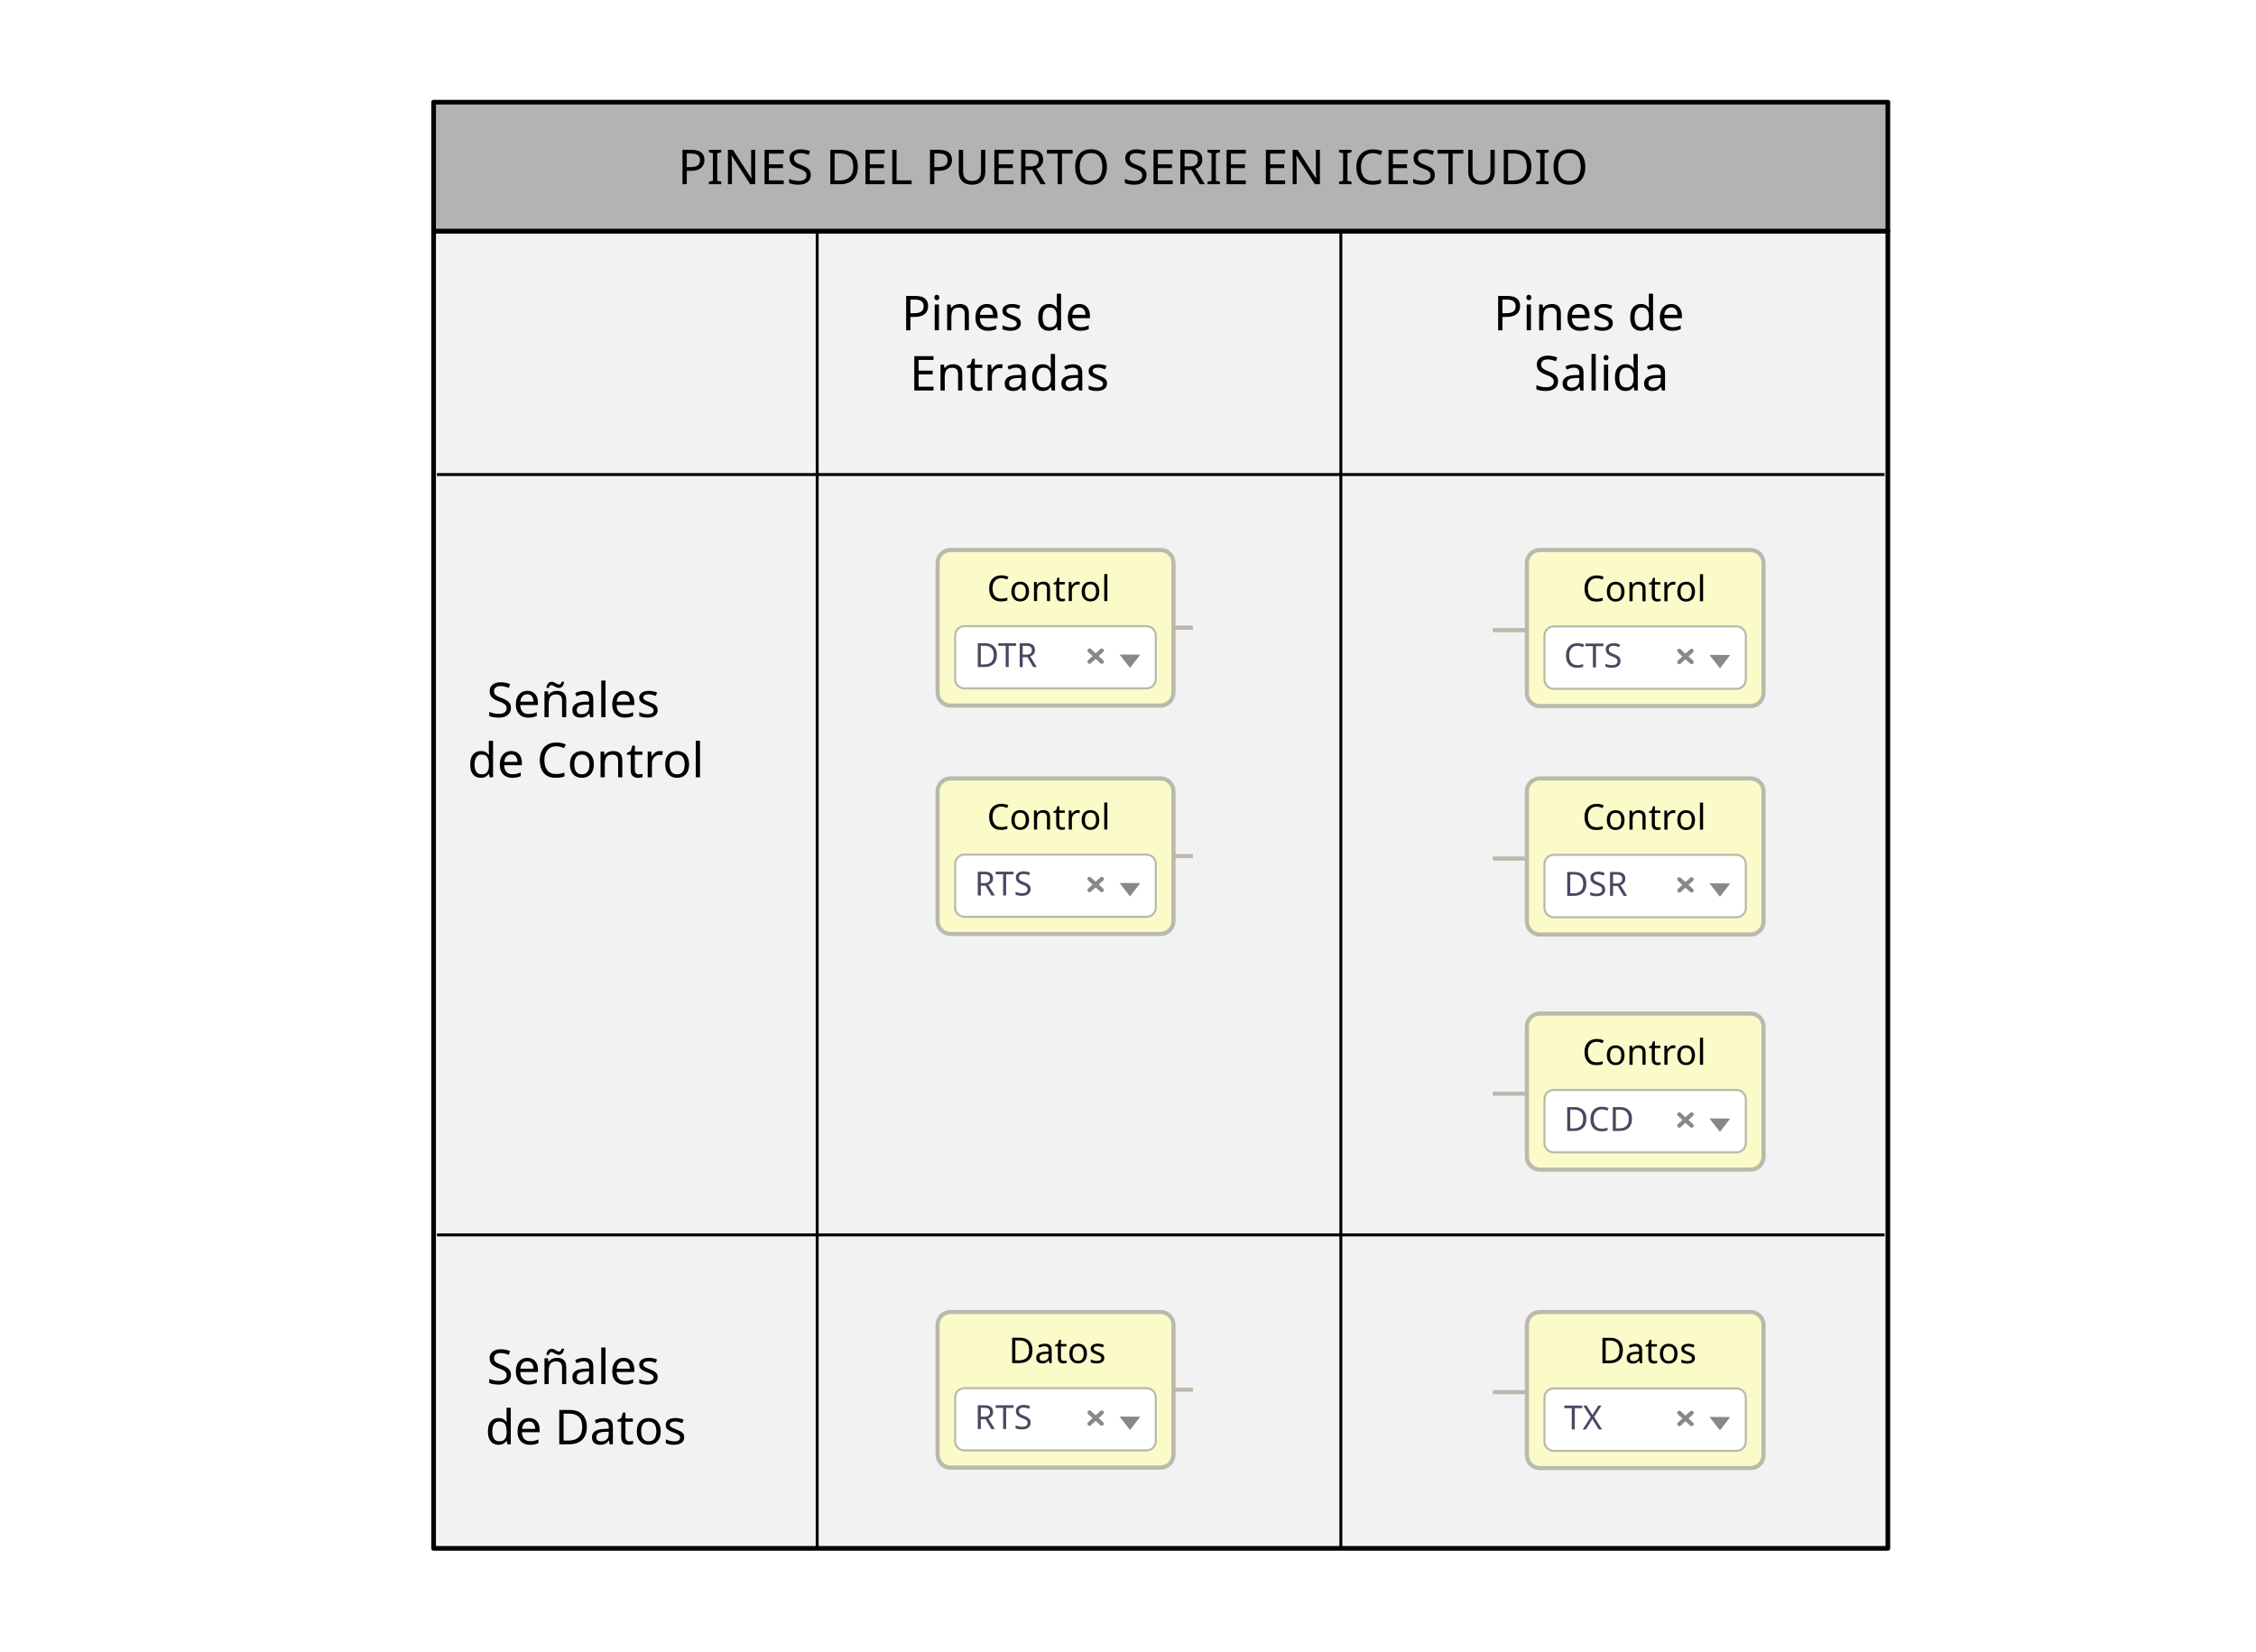
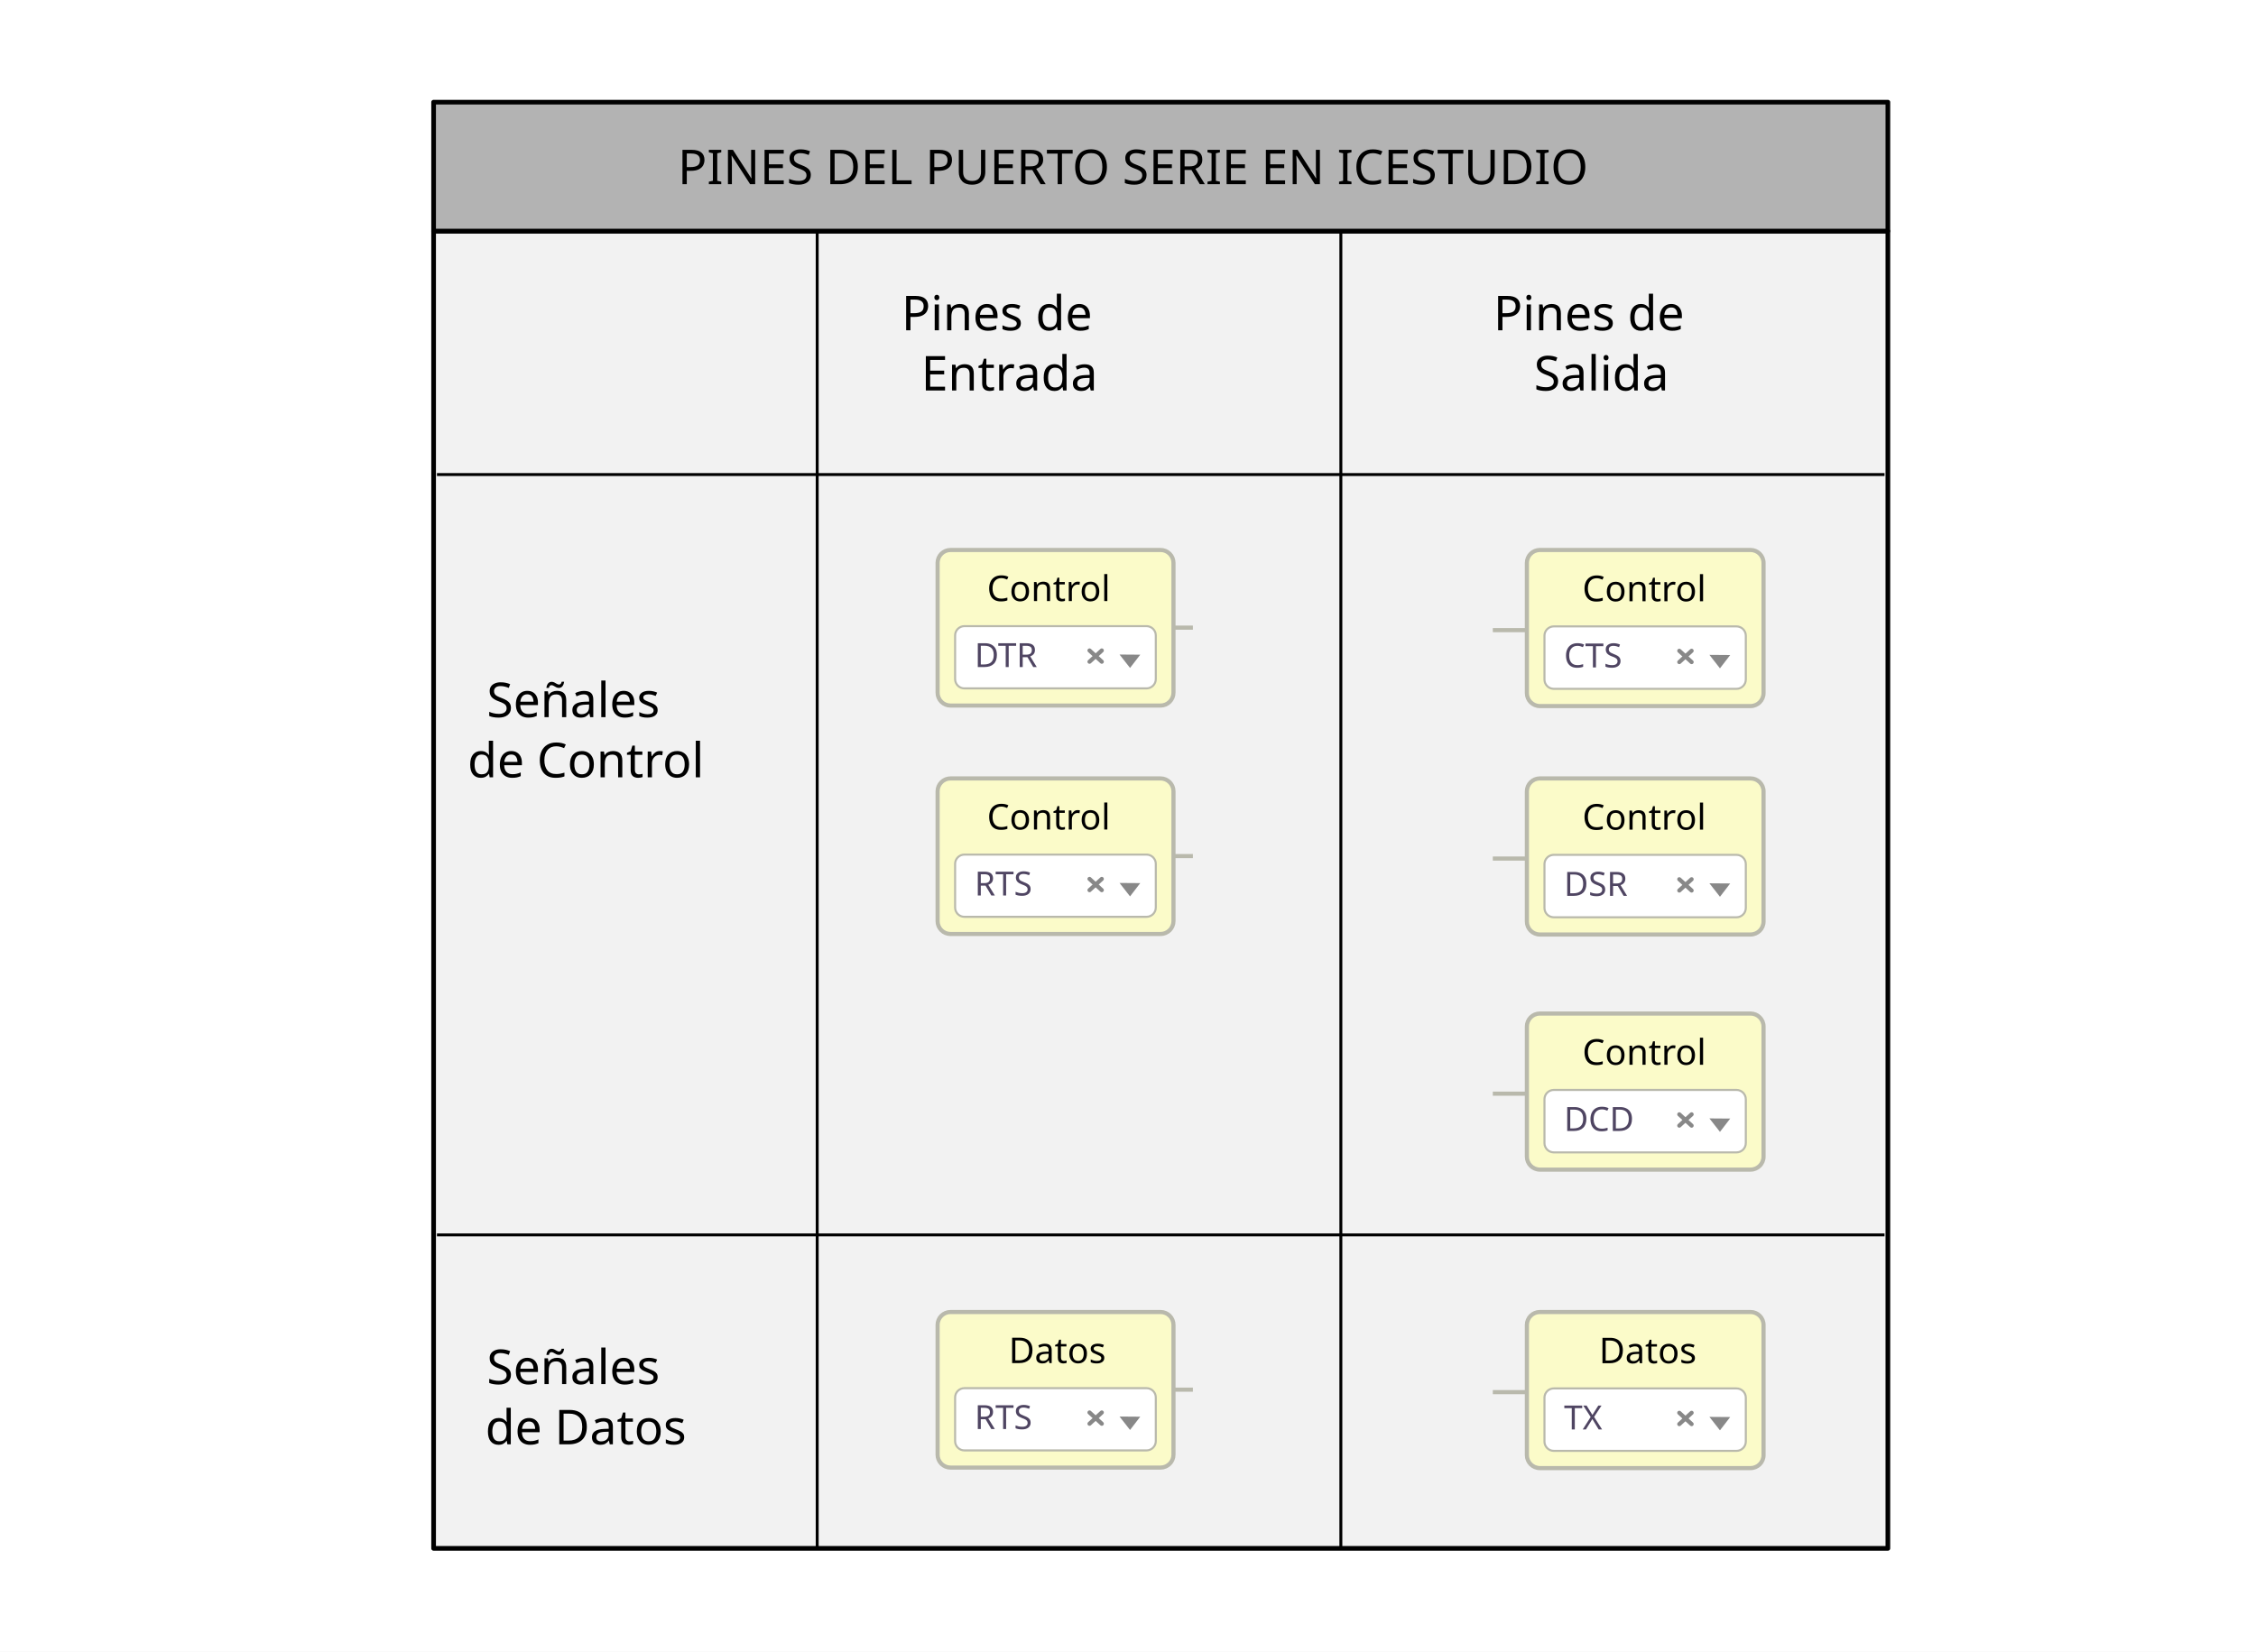
<svg xmlns="http://www.w3.org/2000/svg" width="1022.604mm" height="748.844mm" viewBox="0 0 1022.604 748.844" version="1.1" id="svg8">
  <defs id="defs2" />
  <g id="layer3" transform="translate(408.0232,216.6548)">
    <rect style="opacity:1;fill:#ffffff;fill-opacity:1;stroke:none;stroke-width:2.117;stroke-linecap:round;stroke-linejoin:round;stroke-miterlimit:4;stroke-dasharray:none;stroke-dashoffset:0;stroke-opacity:1" id="rect1324" width="1022.604" height="748.844" x="-408.023" y="-216.655" />
  </g>
  <g id="layer4" style="display:inline" transform="translate(261.5595,179.9167)">
    <rect style="opacity:1;fill:#f2f2f2;fill-opacity:1;stroke:#000000;stroke-width:2.117;stroke-linecap:round;stroke-linejoin:round;stroke-miterlimit:4;stroke-dasharray:none;stroke-dashoffset:0;stroke-opacity:1" id="rect1502" width="659.19" height="597.202" x="-65.012" y="-75.144" />
    <rect style="display:inline;opacity:1;fill:#b3b3b3;fill-opacity:1;stroke:#000000;stroke-width:2.117;stroke-linecap:round;stroke-linejoin:round;stroke-miterlimit:4;stroke-dasharray:none;stroke-dashoffset:0;stroke-opacity:1" id="rect1502-6" width="659.19" height="58.459" x="-65.012" y="-133.602" />
  </g>
  <g id="layer1" transform="translate(414.1908,170.8152)">
    <g id="g906" transform="translate(13.01236,31.48398)">
      <rect ry="5.857" y="47.046" x="-2.207" height="70.528" width="106.92" id="rect1525" style="opacity:1;fill:#fbfbc9;fill-opacity:1;stroke:#b9b9ac;stroke-width:1.874;stroke-linecap:butt;stroke-linejoin:round;stroke-miterlimit:4;stroke-dasharray:none;stroke-opacity:1" />
      <text id="text1529" y="70.202" x="20.187" style="font-style:normal;font-variant:normal;font-weight:normal;font-stretch:normal;font-size:16.105px;line-height:1.25;font-family:ubuntu;-inkscape-font-specification:ubuntu;letter-spacing:0px;word-spacing:0px;fill:#000000;fill-opacity:1;stroke:none;stroke-width:0.937" xml:space="preserve">
        <tspan style="font-style:normal;font-variant:normal;font-weight:normal;font-stretch:normal;font-family:ubuntu;-inkscape-font-specification:ubuntu;stroke-width:0.937" y="70.202" x="20.187" id="tspan1527">Control</tspan>
      </text>
      <rect ry="4.218" y="81.571" x="5.73" height="28.219" width="90.973" id="rect1587" style="opacity:1;fill:#ffffff;fill-opacity:1;stroke:#b9b9ac;stroke-width:0.937;stroke-linecap:round;stroke-linejoin:round;stroke-miterlimit:4;stroke-dasharray:none;stroke-opacity:1" />
      <text id="text1529-6" y="100.112" x="14.549" style="font-style:normal;font-variant:normal;font-weight:normal;font-stretch:normal;font-size:15.125px;line-height:1.25;font-family:ubuntu;-inkscape-font-specification:ubuntu;letter-spacing:0px;word-spacing:0px;fill:#4f4562;fill-opacity:1;stroke:none;stroke-width:0.937" xml:space="preserve">
        <tspan style="font-style:normal;font-variant:normal;font-weight:normal;font-stretch:normal;font-family:ubuntu;-inkscape-font-specification:ubuntu;fill:#4f4562;fill-opacity:1;stroke-width:0.937" y="100.112" x="14.549" id="tspan1527-7">DTR</tspan>
      </text>
      <path id="path1568" d="M 66.652,97.693 72.214,92.605" style="fill:none;stroke:#888888;stroke-width:1.874;stroke-linecap:round;stroke-linejoin:miter;stroke-miterlimit:4;stroke-dasharray:none;stroke-opacity:1" />
      <path id="path1568-5" d="M 72.214,97.693 66.652,92.605" style="fill:#888888;fill-opacity:1;stroke:#888888;stroke-width:1.874;stroke-linecap:round;stroke-linejoin:miter;stroke-miterlimit:4;stroke-dasharray:none;stroke-opacity:1" />
      <path id="path1585" d="m 80.261,94.439 4.762,6.084 4.629,-6.016 z" style="fill:#888888;fill-opacity:1;stroke:none;stroke-width:0.937;stroke-linecap:butt;stroke-linejoin:round;stroke-miterlimit:4;stroke-dasharray:none;stroke-opacity:1" />
      <path id="path851" d="m 104.714,82.25 h 8.799" style="fill:none;stroke:#b9b9ac;stroke-width:1.879;stroke-linecap:butt;stroke-linejoin:miter;stroke-miterlimit:4;stroke-dasharray:none;stroke-opacity:1" />
    </g>
    <g id="g939" transform="translate(1.511905,45.20575)">
      <g id="g922">
        <g id="g873" transform="translate(260.9651,32.38379)">
          <g transform="translate(-33.56251,-17.50983)" style="display:inline" id="layer1-5" />
          <g transform="translate(-33.56251,-17.50983)" style="display:inline" id="layer13">
            <g transform="translate(-48.38095,53.67262)" id="g858">
              <rect style="opacity:1;fill:#fbfbc9;fill-opacity:1;stroke:#b9b9ac;stroke-width:1.88;stroke-linecap:butt;stroke-linejoin:round;stroke-miterlimit:4;stroke-dasharray:none;stroke-opacity:1" id="rect1525-3" width="107.267" height="70.757" x="97.389" y="-35.223" ry="5.876" />
              <text xml:space="preserve" style="font-style:normal;font-variant:normal;font-weight:normal;font-stretch:normal;font-size:16.158px;line-height:1.25;font-family:ubuntu;-inkscape-font-specification:ubuntu;letter-spacing:0px;word-spacing:0px;fill:#000000;fill-opacity:1;stroke:none;stroke-width:0.94" x="122.524" y="-11.991" id="text1529-5">
                <tspan id="tspan1527-6" x="122.524" y="-11.991" style="font-style:normal;font-variant:normal;font-weight:normal;font-stretch:normal;font-family:ubuntu;-inkscape-font-specification:ubuntu;stroke-width:0.94">Control</tspan>
              </text>
              <rect style="opacity:1;fill:#ffffff;fill-opacity:1;stroke:#b9b9ac;stroke-width:0.94;stroke-linecap:round;stroke-linejoin:round;stroke-miterlimit:4;stroke-dasharray:none;stroke-opacity:1" id="rect1587-2" width="91.269" height="28.311" x="105.352" y="-0.585" ry="4.232" />
              <text xml:space="preserve" style="font-style:normal;font-variant:normal;font-weight:normal;font-stretch:normal;font-size:15.174px;line-height:1.25;font-family:ubuntu;-inkscape-font-specification:ubuntu;letter-spacing:0px;word-spacing:0px;fill:#4f4562;fill-opacity:1;stroke:none;stroke-width:0.94" x="114.2" y="18.016" id="text1529-6-9">
                <tspan id="tspan1527-7-1" x="114.2" y="18.016" style="font-style:normal;font-variant:normal;font-weight:normal;font-stretch:normal;font-family:ubuntu;-inkscape-font-specification:ubuntu;fill:#4f4562;fill-opacity:1;stroke-width:0.94">CTS</tspan>
              </text>
              <path style="fill:none;stroke:#888888;stroke-width:1.88;stroke-linecap:round;stroke-linejoin:miter;stroke-miterlimit:4;stroke-dasharray:none;stroke-opacity:1" d="m 166.472,15.589 5.58,-5.105" id="path1568-2" />
              <path style="fill:#888888;fill-opacity:1;stroke:#888888;stroke-width:1.88;stroke-linecap:round;stroke-linejoin:miter;stroke-miterlimit:4;stroke-dasharray:none;stroke-opacity:1" d="M 172.051,15.589 166.472,10.484" id="path1568-5-7" />
              <path style="fill:#888888;fill-opacity:1;stroke:none;stroke-width:0.94;stroke-linecap:butt;stroke-linejoin:round;stroke-miterlimit:4;stroke-dasharray:none;stroke-opacity:1" d="m 180.124,12.325 4.777,6.104 4.644,-6.035 z" id="path1585-0" />
              <path style="fill:none;stroke:#b9b9ac;stroke-width:1.88;stroke-linecap:butt;stroke-linejoin:miter;stroke-miterlimit:4;stroke-dasharray:none;stroke-opacity:1" d="M 97.14,1.106 H 81.943" id="path1705" />
            </g>
          </g>
        </g>
      </g>
    </g>
    <g id="g906-9" transform="translate(13.01236,135.0495)">
      <rect ry="5.857" y="47.046" x="-2.207" height="70.528" width="106.92" id="rect1525-36" style="opacity:1;fill:#fbfbc9;fill-opacity:1;stroke:#b9b9ac;stroke-width:1.874;stroke-linecap:butt;stroke-linejoin:round;stroke-miterlimit:4;stroke-dasharray:none;stroke-opacity:1" />
      <text id="text1529-0" y="70.202" x="20.187" style="font-style:normal;font-variant:normal;font-weight:normal;font-stretch:normal;font-size:16.105px;line-height:1.25;font-family:ubuntu;-inkscape-font-specification:ubuntu;letter-spacing:0px;word-spacing:0px;fill:#000000;fill-opacity:1;stroke:none;stroke-width:0.937" xml:space="preserve">
        <tspan style="font-style:normal;font-variant:normal;font-weight:normal;font-stretch:normal;font-family:ubuntu;-inkscape-font-specification:ubuntu;stroke-width:0.937" y="70.202" x="20.187" id="tspan1527-62">Control</tspan>
      </text>
      <rect ry="4.218" y="81.571" x="5.73" height="28.219" width="90.973" id="rect1587-6" style="opacity:1;fill:#ffffff;fill-opacity:1;stroke:#b9b9ac;stroke-width:0.937;stroke-linecap:round;stroke-linejoin:round;stroke-miterlimit:4;stroke-dasharray:none;stroke-opacity:1" />
      <text id="text1529-6-1" y="100.112" x="14.549" style="font-style:normal;font-variant:normal;font-weight:normal;font-stretch:normal;font-size:15.125px;line-height:1.25;font-family:ubuntu;-inkscape-font-specification:ubuntu;letter-spacing:0px;word-spacing:0px;fill:#4f4562;fill-opacity:1;stroke:none;stroke-width:0.937" xml:space="preserve">
        <tspan style="font-style:normal;font-variant:normal;font-weight:normal;font-stretch:normal;font-family:ubuntu;-inkscape-font-specification:ubuntu;fill:#4f4562;fill-opacity:1;stroke-width:0.937" y="100.112" x="14.549" id="tspan1527-7-8">RTS</tspan>
      </text>
      <path id="path1568-7" d="M 66.652,97.693 72.214,92.605" style="fill:none;stroke:#888888;stroke-width:1.874;stroke-linecap:round;stroke-linejoin:miter;stroke-miterlimit:4;stroke-dasharray:none;stroke-opacity:1" />
      <path id="path1568-5-9" d="M 72.214,97.693 66.652,92.605" style="fill:#888888;fill-opacity:1;stroke:#888888;stroke-width:1.874;stroke-linecap:round;stroke-linejoin:miter;stroke-miterlimit:4;stroke-dasharray:none;stroke-opacity:1" />
      <path id="path1585-2" d="m 80.261,94.439 4.762,6.084 4.629,-6.016 z" style="fill:#888888;fill-opacity:1;stroke:none;stroke-width:0.937;stroke-linecap:butt;stroke-linejoin:round;stroke-miterlimit:4;stroke-dasharray:none;stroke-opacity:1" />
      <path id="path851-0" d="m 104.714,82.25 h 8.799" style="fill:none;stroke:#b9b9ac;stroke-width:1.879;stroke-linecap:butt;stroke-linejoin:miter;stroke-miterlimit:4;stroke-dasharray:none;stroke-opacity:1" />
    </g>
    <g id="g939-2" transform="translate(1.511905,148.7712)">
      <g id="g922-3">
        <g id="g873-7" transform="translate(260.9651,32.38379)">
          <g transform="translate(-33.56251,-17.50983)" style="display:inline" id="layer1-5-5" />
          <g transform="translate(-33.56251,-17.50983)" style="display:inline" id="layer13-9">
            <g transform="translate(-48.38095,53.67262)" id="g858-2">
              <rect style="opacity:1;fill:#fbfbc9;fill-opacity:1;stroke:#b9b9ac;stroke-width:1.88;stroke-linecap:butt;stroke-linejoin:round;stroke-miterlimit:4;stroke-dasharray:none;stroke-opacity:1" id="rect1525-3-2" width="107.267" height="70.757" x="97.389" y="-35.223" ry="5.876" />
              <text xml:space="preserve" style="font-style:normal;font-variant:normal;font-weight:normal;font-stretch:normal;font-size:16.158px;line-height:1.25;font-family:ubuntu;-inkscape-font-specification:ubuntu;letter-spacing:0px;word-spacing:0px;fill:#000000;fill-opacity:1;stroke:none;stroke-width:0.94" x="122.524" y="-11.991" id="text1529-5-8">
                <tspan id="tspan1527-6-9" x="122.524" y="-11.991" style="font-style:normal;font-variant:normal;font-weight:normal;font-stretch:normal;font-family:ubuntu;-inkscape-font-specification:ubuntu;stroke-width:0.94">Control</tspan>
              </text>
              <rect style="opacity:1;fill:#ffffff;fill-opacity:1;stroke:#b9b9ac;stroke-width:0.94;stroke-linecap:round;stroke-linejoin:round;stroke-miterlimit:4;stroke-dasharray:none;stroke-opacity:1" id="rect1587-2-7" width="91.269" height="28.311" x="105.352" y="-0.585" ry="4.232" />
              <text xml:space="preserve" style="font-style:normal;font-variant:normal;font-weight:normal;font-stretch:normal;font-size:15.174px;line-height:1.25;font-family:ubuntu;-inkscape-font-specification:ubuntu;letter-spacing:0px;word-spacing:0px;fill:#4f4562;fill-opacity:1;stroke:none;stroke-width:0.94" x="114.2" y="18.016" id="text1529-6-9-3">
                <tspan id="tspan1527-7-1-6" x="114.2" y="18.016" style="font-style:normal;font-variant:normal;font-weight:normal;font-stretch:normal;font-family:ubuntu;-inkscape-font-specification:ubuntu;fill:#4f4562;fill-opacity:1;stroke-width:0.94">DSR</tspan>
              </text>
              <path style="fill:none;stroke:#888888;stroke-width:1.88;stroke-linecap:round;stroke-linejoin:miter;stroke-miterlimit:4;stroke-dasharray:none;stroke-opacity:1" d="m 166.472,15.589 5.58,-5.105" id="path1568-2-1" />
              <path style="fill:#888888;fill-opacity:1;stroke:#888888;stroke-width:1.88;stroke-linecap:round;stroke-linejoin:miter;stroke-miterlimit:4;stroke-dasharray:none;stroke-opacity:1" d="M 172.051,15.589 166.472,10.484" id="path1568-5-7-2" />
              <path style="fill:#888888;fill-opacity:1;stroke:none;stroke-width:0.94;stroke-linecap:butt;stroke-linejoin:round;stroke-miterlimit:4;stroke-dasharray:none;stroke-opacity:1" d="m 180.124,12.325 4.777,6.104 4.644,-6.035 z" id="path1585-0-9" />
              <path style="fill:none;stroke:#b9b9ac;stroke-width:1.88;stroke-linecap:butt;stroke-linejoin:miter;stroke-miterlimit:4;stroke-dasharray:none;stroke-opacity:1" d="M 97.14,1.106 H 81.943" id="path1705-3" />
            </g>
          </g>
        </g>
      </g>
    </g>
    <rect ry="5.876" y="288.685" x="277.923" height="70.757" width="107.267" id="rect1525-3-2-5" style="opacity:1;fill:#fbfbc9;fill-opacity:1;stroke:#b9b9ac;stroke-width:1.88;stroke-linecap:butt;stroke-linejoin:round;stroke-miterlimit:4;stroke-dasharray:none;stroke-opacity:1" />
    <text id="text1529-5-8-0" y="311.916" x="303.057" style="font-style:normal;font-variant:normal;font-weight:normal;font-stretch:normal;font-size:16.158px;line-height:1.25;font-family:ubuntu;-inkscape-font-specification:ubuntu;letter-spacing:0px;word-spacing:0px;fill:#000000;fill-opacity:1;stroke:none;stroke-width:0.94" xml:space="preserve">
      <tspan style="font-style:normal;font-variant:normal;font-weight:normal;font-stretch:normal;font-family:ubuntu;-inkscape-font-specification:ubuntu;stroke-width:0.94" y="311.916" x="303.057" id="tspan1527-6-9-3">Control</tspan>
    </text>
    <rect ry="4.232" y="323.322" x="285.885" height="28.311" width="91.269" id="rect1587-2-7-6" style="opacity:1;fill:#ffffff;fill-opacity:1;stroke:#b9b9ac;stroke-width:0.94;stroke-linecap:round;stroke-linejoin:round;stroke-miterlimit:4;stroke-dasharray:none;stroke-opacity:1" />
    <text id="text1529-6-9-3-1" y="341.923" x="294.733" style="font-style:normal;font-variant:normal;font-weight:normal;font-stretch:normal;font-size:15.174px;line-height:1.25;font-family:ubuntu;-inkscape-font-specification:ubuntu;letter-spacing:0px;word-spacing:0px;fill:#4f4562;fill-opacity:1;stroke:none;stroke-width:0.94" xml:space="preserve">
      <tspan style="font-style:normal;font-variant:normal;font-weight:normal;font-stretch:normal;font-family:ubuntu;-inkscape-font-specification:ubuntu;fill:#4f4562;fill-opacity:1;stroke-width:0.94" y="341.923" x="294.733" id="tspan1527-7-1-6-0">DCD</tspan>
    </text>
    <path id="path1568-2-1-6" d="m 347.005,339.496 5.58,-5.105" style="fill:none;stroke:#888888;stroke-width:1.88;stroke-linecap:round;stroke-linejoin:miter;stroke-miterlimit:4;stroke-dasharray:none;stroke-opacity:1" />
    <path id="path1568-5-7-2-3" d="m 352.585,339.496 -5.58,-5.105" style="fill:#888888;fill-opacity:1;stroke:#888888;stroke-width:1.88;stroke-linecap:round;stroke-linejoin:miter;stroke-miterlimit:4;stroke-dasharray:none;stroke-opacity:1" />
    <path id="path1585-0-9-2" d="m 360.658,336.232 4.777,6.104 4.644,-6.035 z" style="fill:#888888;fill-opacity:1;stroke:none;stroke-width:0.94;stroke-linecap:butt;stroke-linejoin:round;stroke-miterlimit:4;stroke-dasharray:none;stroke-opacity:1" />
    <path id="path1705-3-0" d="M 277.673,325.013 H 262.477" style="fill:none;stroke:#b9b9ac;stroke-width:1.88;stroke-linecap:butt;stroke-linejoin:miter;stroke-miterlimit:4;stroke-dasharray:none;stroke-opacity:1" />
    <g id="g1455" transform="translate(0,58.96429)">
      <rect style="display:inline;opacity:1;fill:#fbfbc9;fill-opacity:1;stroke:#b9b9ac;stroke-width:1.88;stroke-linecap:butt;stroke-linejoin:round;stroke-miterlimit:4;stroke-dasharray:none;stroke-opacity:1" id="rect1525-3-2-5-6" width="107.267" height="70.757" x="277.923" y="365.036" ry="5.876" />
      <text xml:space="preserve" style="font-style:normal;font-variant:normal;font-weight:normal;font-stretch:normal;font-size:16.158px;line-height:1.25;font-family:ubuntu;-inkscape-font-specification:ubuntu;letter-spacing:0px;word-spacing:0px;display:inline;fill:#000000;fill-opacity:1;stroke:none;stroke-width:0.94" x="310.617" y="388.267" id="text1529-5-8-0-1">
        <tspan id="tspan1527-6-9-3-5" x="310.617" y="388.267" style="font-style:normal;font-variant:normal;font-weight:normal;font-stretch:normal;font-family:ubuntu;-inkscape-font-specification:ubuntu;stroke-width:0.94">Datos</tspan>
      </text>
      <rect style="display:inline;opacity:1;fill:#ffffff;fill-opacity:1;stroke:#b9b9ac;stroke-width:0.94;stroke-linecap:round;stroke-linejoin:round;stroke-miterlimit:4;stroke-dasharray:none;stroke-opacity:1" id="rect1587-2-7-6-5" width="91.269" height="28.311" x="285.885" y="399.673" ry="4.232" />
      <text xml:space="preserve" style="font-style:normal;font-variant:normal;font-weight:normal;font-stretch:normal;font-size:15.174px;line-height:1.25;font-family:ubuntu;-inkscape-font-specification:ubuntu;letter-spacing:0px;word-spacing:0px;display:inline;fill:#4f4562;fill-opacity:1;stroke:none;stroke-width:0.94" x="294.733" y="418.274" id="text1529-6-9-3-1-4">
        <tspan id="tspan1527-7-1-6-0-7" x="294.733" y="418.274" style="font-style:normal;font-variant:normal;font-weight:normal;font-stretch:normal;font-family:ubuntu;-inkscape-font-specification:ubuntu;fill:#4f4562;fill-opacity:1;stroke-width:0.94">TX</tspan>
      </text>
      <path style="display:inline;fill:none;stroke:#888888;stroke-width:1.88;stroke-linecap:round;stroke-linejoin:miter;stroke-miterlimit:4;stroke-dasharray:none;stroke-opacity:1" d="m 347.005,415.848 5.58,-5.105" id="path1568-2-1-6-6" />
      <path style="display:inline;fill:#888888;fill-opacity:1;stroke:#888888;stroke-width:1.88;stroke-linecap:round;stroke-linejoin:miter;stroke-miterlimit:4;stroke-dasharray:none;stroke-opacity:1" d="m 352.585,415.848 -5.58,-5.105" id="path1568-5-7-2-3-5" />
      <path style="display:inline;fill:#888888;fill-opacity:1;stroke:none;stroke-width:0.94;stroke-linecap:butt;stroke-linejoin:round;stroke-miterlimit:4;stroke-dasharray:none;stroke-opacity:1" d="m 360.658,412.583 4.777,6.104 4.644,-6.035 z" id="path1585-0-9-2-6" />
      <path style="display:inline;fill:none;stroke:#b9b9ac;stroke-width:1.88;stroke-linecap:butt;stroke-linejoin:miter;stroke-miterlimit:4;stroke-dasharray:none;stroke-opacity:1" d="M 277.673,401.364 H 262.477" id="path1705-3-0-9" />
    </g>
    <g id="g906-9-3" transform="translate(13.01236,376.9542)">
      <rect ry="5.857" y="47.046" x="-2.207" height="70.528" width="106.92" id="rect1525-36-7" style="opacity:1;fill:#fbfbc9;fill-opacity:1;stroke:#b9b9ac;stroke-width:1.874;stroke-linecap:butt;stroke-linejoin:round;stroke-miterlimit:4;stroke-dasharray:none;stroke-opacity:1" />
      <text id="text1529-0-4" y="70.202" x="30.015" style="font-style:normal;font-variant:normal;font-weight:normal;font-stretch:normal;font-size:16.105px;line-height:1.25;font-family:ubuntu;-inkscape-font-specification:ubuntu;letter-spacing:0px;word-spacing:0px;fill:#000000;fill-opacity:1;stroke:none;stroke-width:0.937" xml:space="preserve">
        <tspan style="font-style:normal;font-variant:normal;font-weight:normal;font-stretch:normal;font-family:ubuntu;-inkscape-font-specification:ubuntu;stroke-width:0.937" y="70.202" x="30.015" id="tspan1527-62-5">Datos</tspan>
      </text>
      <rect ry="4.218" y="81.571" x="5.73" height="28.219" width="90.973" id="rect1587-6-2" style="opacity:1;fill:#ffffff;fill-opacity:1;stroke:#b9b9ac;stroke-width:0.937;stroke-linecap:round;stroke-linejoin:round;stroke-miterlimit:4;stroke-dasharray:none;stroke-opacity:1" />
      <text id="text1529-6-1-5" y="100.112" x="14.549" style="font-style:normal;font-variant:normal;font-weight:normal;font-stretch:normal;font-size:15.125px;line-height:1.25;font-family:ubuntu;-inkscape-font-specification:ubuntu;letter-spacing:0px;word-spacing:0px;fill:#4f4562;fill-opacity:1;stroke:none;stroke-width:0.937" xml:space="preserve">
        <tspan style="font-style:normal;font-variant:normal;font-weight:normal;font-stretch:normal;font-family:ubuntu;-inkscape-font-specification:ubuntu;fill:#4f4562;fill-opacity:1;stroke-width:0.937" y="100.112" x="14.549" id="tspan1527-7-8-4">RTS</tspan>
      </text>
      <path id="path1568-7-7" d="M 66.652,97.693 72.214,92.605" style="fill:none;stroke:#888888;stroke-width:1.874;stroke-linecap:round;stroke-linejoin:miter;stroke-miterlimit:4;stroke-dasharray:none;stroke-opacity:1" />
      <path id="path1568-5-9-4" d="M 72.214,97.693 66.652,92.605" style="fill:#888888;fill-opacity:1;stroke:#888888;stroke-width:1.874;stroke-linecap:round;stroke-linejoin:miter;stroke-miterlimit:4;stroke-dasharray:none;stroke-opacity:1" />
      <path id="path1585-2-4" d="m 80.261,94.439 4.762,6.084 4.629,-6.016 z" style="fill:#888888;fill-opacity:1;stroke:none;stroke-width:0.937;stroke-linecap:butt;stroke-linejoin:round;stroke-miterlimit:4;stroke-dasharray:none;stroke-opacity:1" />
      <path id="path851-0-3" d="m 104.714,82.25 h 8.799" style="fill:none;stroke:#b9b9ac;stroke-width:1.879;stroke-linecap:butt;stroke-linejoin:miter;stroke-miterlimit:4;stroke-dasharray:none;stroke-opacity:1" />
    </g>
    <text xml:space="preserve" style="font-style:normal;font-variant:normal;font-weight:normal;font-stretch:normal;font-size:21.834px;line-height:1.25;font-family:ubuntu;-inkscape-font-specification:ubuntu;text-align:center;letter-spacing:0px;word-spacing:0px;text-anchor:middle;fill:#000000;fill-opacity:1;stroke:none;stroke-width:0.265" x="57.557" y="-21.073" id="text1332">
      <tspan id="tspan1330" x="57.557" y="-21.073" style="font-style:normal;font-variant:normal;font-weight:500;font-stretch:normal;font-family:ubuntu;-inkscape-font-specification:'ubuntu Medium';stroke-width:0.265">Pines de</tspan>
-       <tspan x="57.557" y="6.22" style="font-style:normal;font-variant:normal;font-weight:500;font-stretch:normal;font-family:ubuntu;-inkscape-font-specification:'ubuntu Medium';stroke-width:0.265" id="tspan1334">Entradas</tspan>
+       <tspan x="57.557" y="6.22" style="font-style:normal;font-variant:normal;font-weight:500;font-stretch:normal;font-family:ubuntu;-inkscape-font-specification:'ubuntu Medium';stroke-width:0.265" id="tspan1334">Entrada</tspan>
    </text>
    <text xml:space="preserve" style="font-style:normal;font-variant:normal;font-weight:normal;font-stretch:normal;font-size:21.834px;line-height:1.25;font-family:ubuntu;-inkscape-font-specification:ubuntu;text-align:center;letter-spacing:0px;word-spacing:0px;text-anchor:middle;fill:#000000;fill-opacity:1;stroke:none;stroke-width:0.265" x="325.896" y="-21.073" id="text1332-0">
      <tspan id="tspan1330-7" x="325.896" y="-21.073" style="font-style:normal;font-variant:normal;font-weight:500;font-stretch:normal;font-family:ubuntu;-inkscape-font-specification:'ubuntu Medium';stroke-width:0.265">Pines de</tspan>
      <tspan x="325.896" y="6.22" style="font-style:normal;font-variant:normal;font-weight:500;font-stretch:normal;font-family:ubuntu;-inkscape-font-specification:'ubuntu Medium';stroke-width:0.265" id="tspan1334-8">Salida</tspan>
    </text>
    <text xml:space="preserve" style="font-style:normal;font-variant:normal;font-weight:normal;font-stretch:normal;font-size:21.834px;line-height:1.25;font-family:ubuntu;-inkscape-font-specification:ubuntu;text-align:center;letter-spacing:0px;word-spacing:0px;text-anchor:middle;fill:#000000;fill-opacity:1;stroke:none;stroke-width:0.265" x="-134.454" y="154.308" id="text1332-6">
      <tspan id="tspan1330-8" x="-134.454" y="154.308" style="font-style:normal;font-variant:normal;font-weight:500;font-stretch:normal;font-family:ubuntu;-inkscape-font-specification:'ubuntu Medium';stroke-width:0.265">Señales</tspan>
      <tspan x="-134.454" y="181.601" style="font-style:normal;font-variant:normal;font-weight:500;font-stretch:normal;font-family:ubuntu;-inkscape-font-specification:'ubuntu Medium';stroke-width:0.265" id="tspan1334-84">de Control</tspan>
    </text>
    <text xml:space="preserve" style="font-style:normal;font-variant:normal;font-weight:normal;font-stretch:normal;font-size:21.834px;line-height:1.25;font-family:ubuntu;-inkscape-font-specification:ubuntu;text-align:center;letter-spacing:0px;word-spacing:0px;text-anchor:middle;fill:#000000;fill-opacity:1;stroke:none;stroke-width:0.265" x="-134.454" y="456.689" id="text1332-6-3">
      <tspan id="tspan1330-8-1" x="-134.454" y="456.689" style="font-style:normal;font-variant:normal;font-weight:500;font-stretch:normal;font-family:ubuntu;-inkscape-font-specification:'ubuntu Medium';stroke-width:0.265">Señales</tspan>
      <tspan x="-134.454" y="483.982" style="font-style:normal;font-variant:normal;font-weight:500;font-stretch:normal;font-family:ubuntu;-inkscape-font-specification:'ubuntu Medium';stroke-width:0.265" id="tspan1334-84-4">de Datos</tspan>
    </text>
    <path style="fill:none;stroke:#000000;stroke-width:1.323;stroke-linecap:butt;stroke-linejoin:miter;stroke-miterlimit:4;stroke-dasharray:none;stroke-opacity:1" d="M -216.131,44.327 H 440.035" id="path1512" />
    <path style="fill:none;stroke:#000000;stroke-width:1.323;stroke-linecap:butt;stroke-linejoin:miter;stroke-miterlimit:4;stroke-dasharray:none;stroke-opacity:1" d="M -216.131,389.041 H 440.035" id="path1512-9" />
    <path style="fill:none;stroke:#000000;stroke-width:1.323;stroke-linecap:butt;stroke-linejoin:miter;stroke-miterlimit:4;stroke-dasharray:none;stroke-opacity:1" d="M -43.774,530.633 V -66.467" id="path1512-2" />
    <path style="fill:none;stroke:#000000;stroke-width:1.323;stroke-linecap:butt;stroke-linejoin:miter;stroke-miterlimit:4;stroke-dasharray:none;stroke-opacity:1" d="M 193.595,530.634 V -66.467" id="path1512-2-0" />
    <text xml:space="preserve" style="font-style:normal;font-variant:normal;font-weight:normal;font-stretch:normal;font-size:21.834px;line-height:1.25;font-family:ubuntu;-inkscape-font-specification:ubuntu;text-align:center;letter-spacing:0px;word-spacing:0px;text-anchor:middle;fill:#000000;fill-opacity:1;stroke:none;stroke-width:0.265" x="113.572" y="-87.303" id="text1332-6-8">
      <tspan x="113.572" y="-87.303" style="font-style:normal;font-variant:normal;font-weight:500;font-stretch:normal;font-family:ubuntu;-inkscape-font-specification:'ubuntu Medium';stroke-width:0.265" id="tspan1334-84-2">PINES DEL PUERTO SERIE EN ICESTUDIO</tspan>
    </text>
  </g>
</svg>
